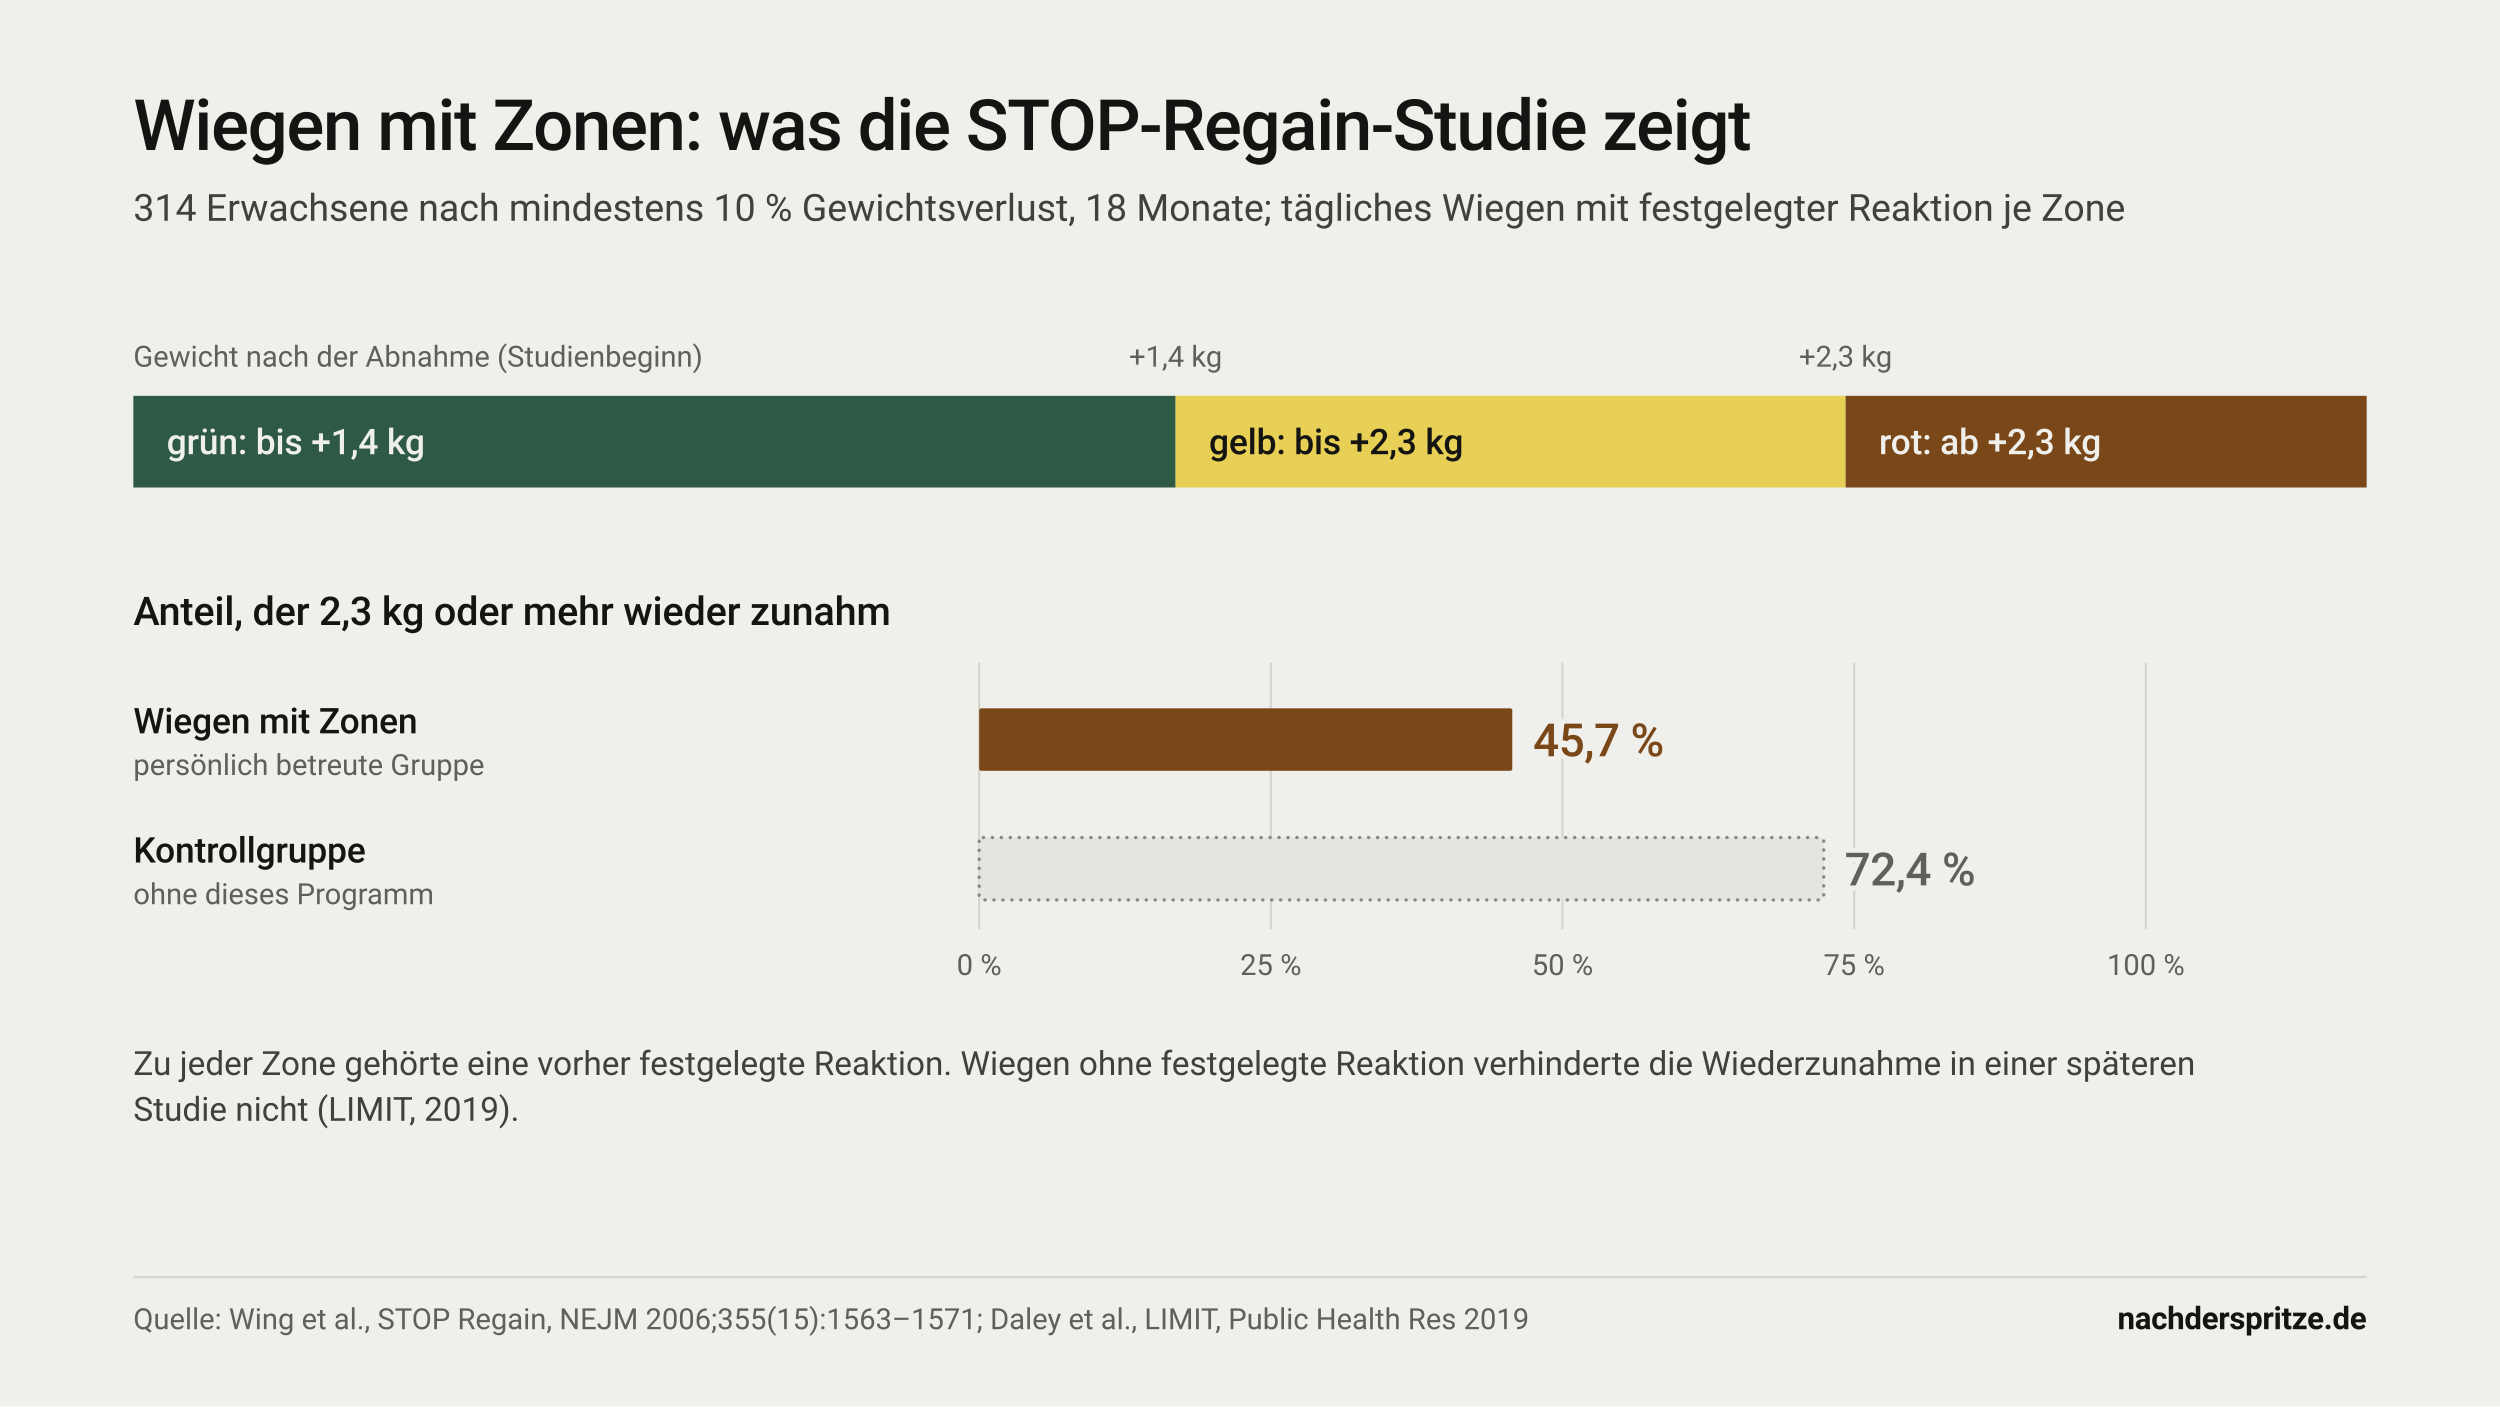
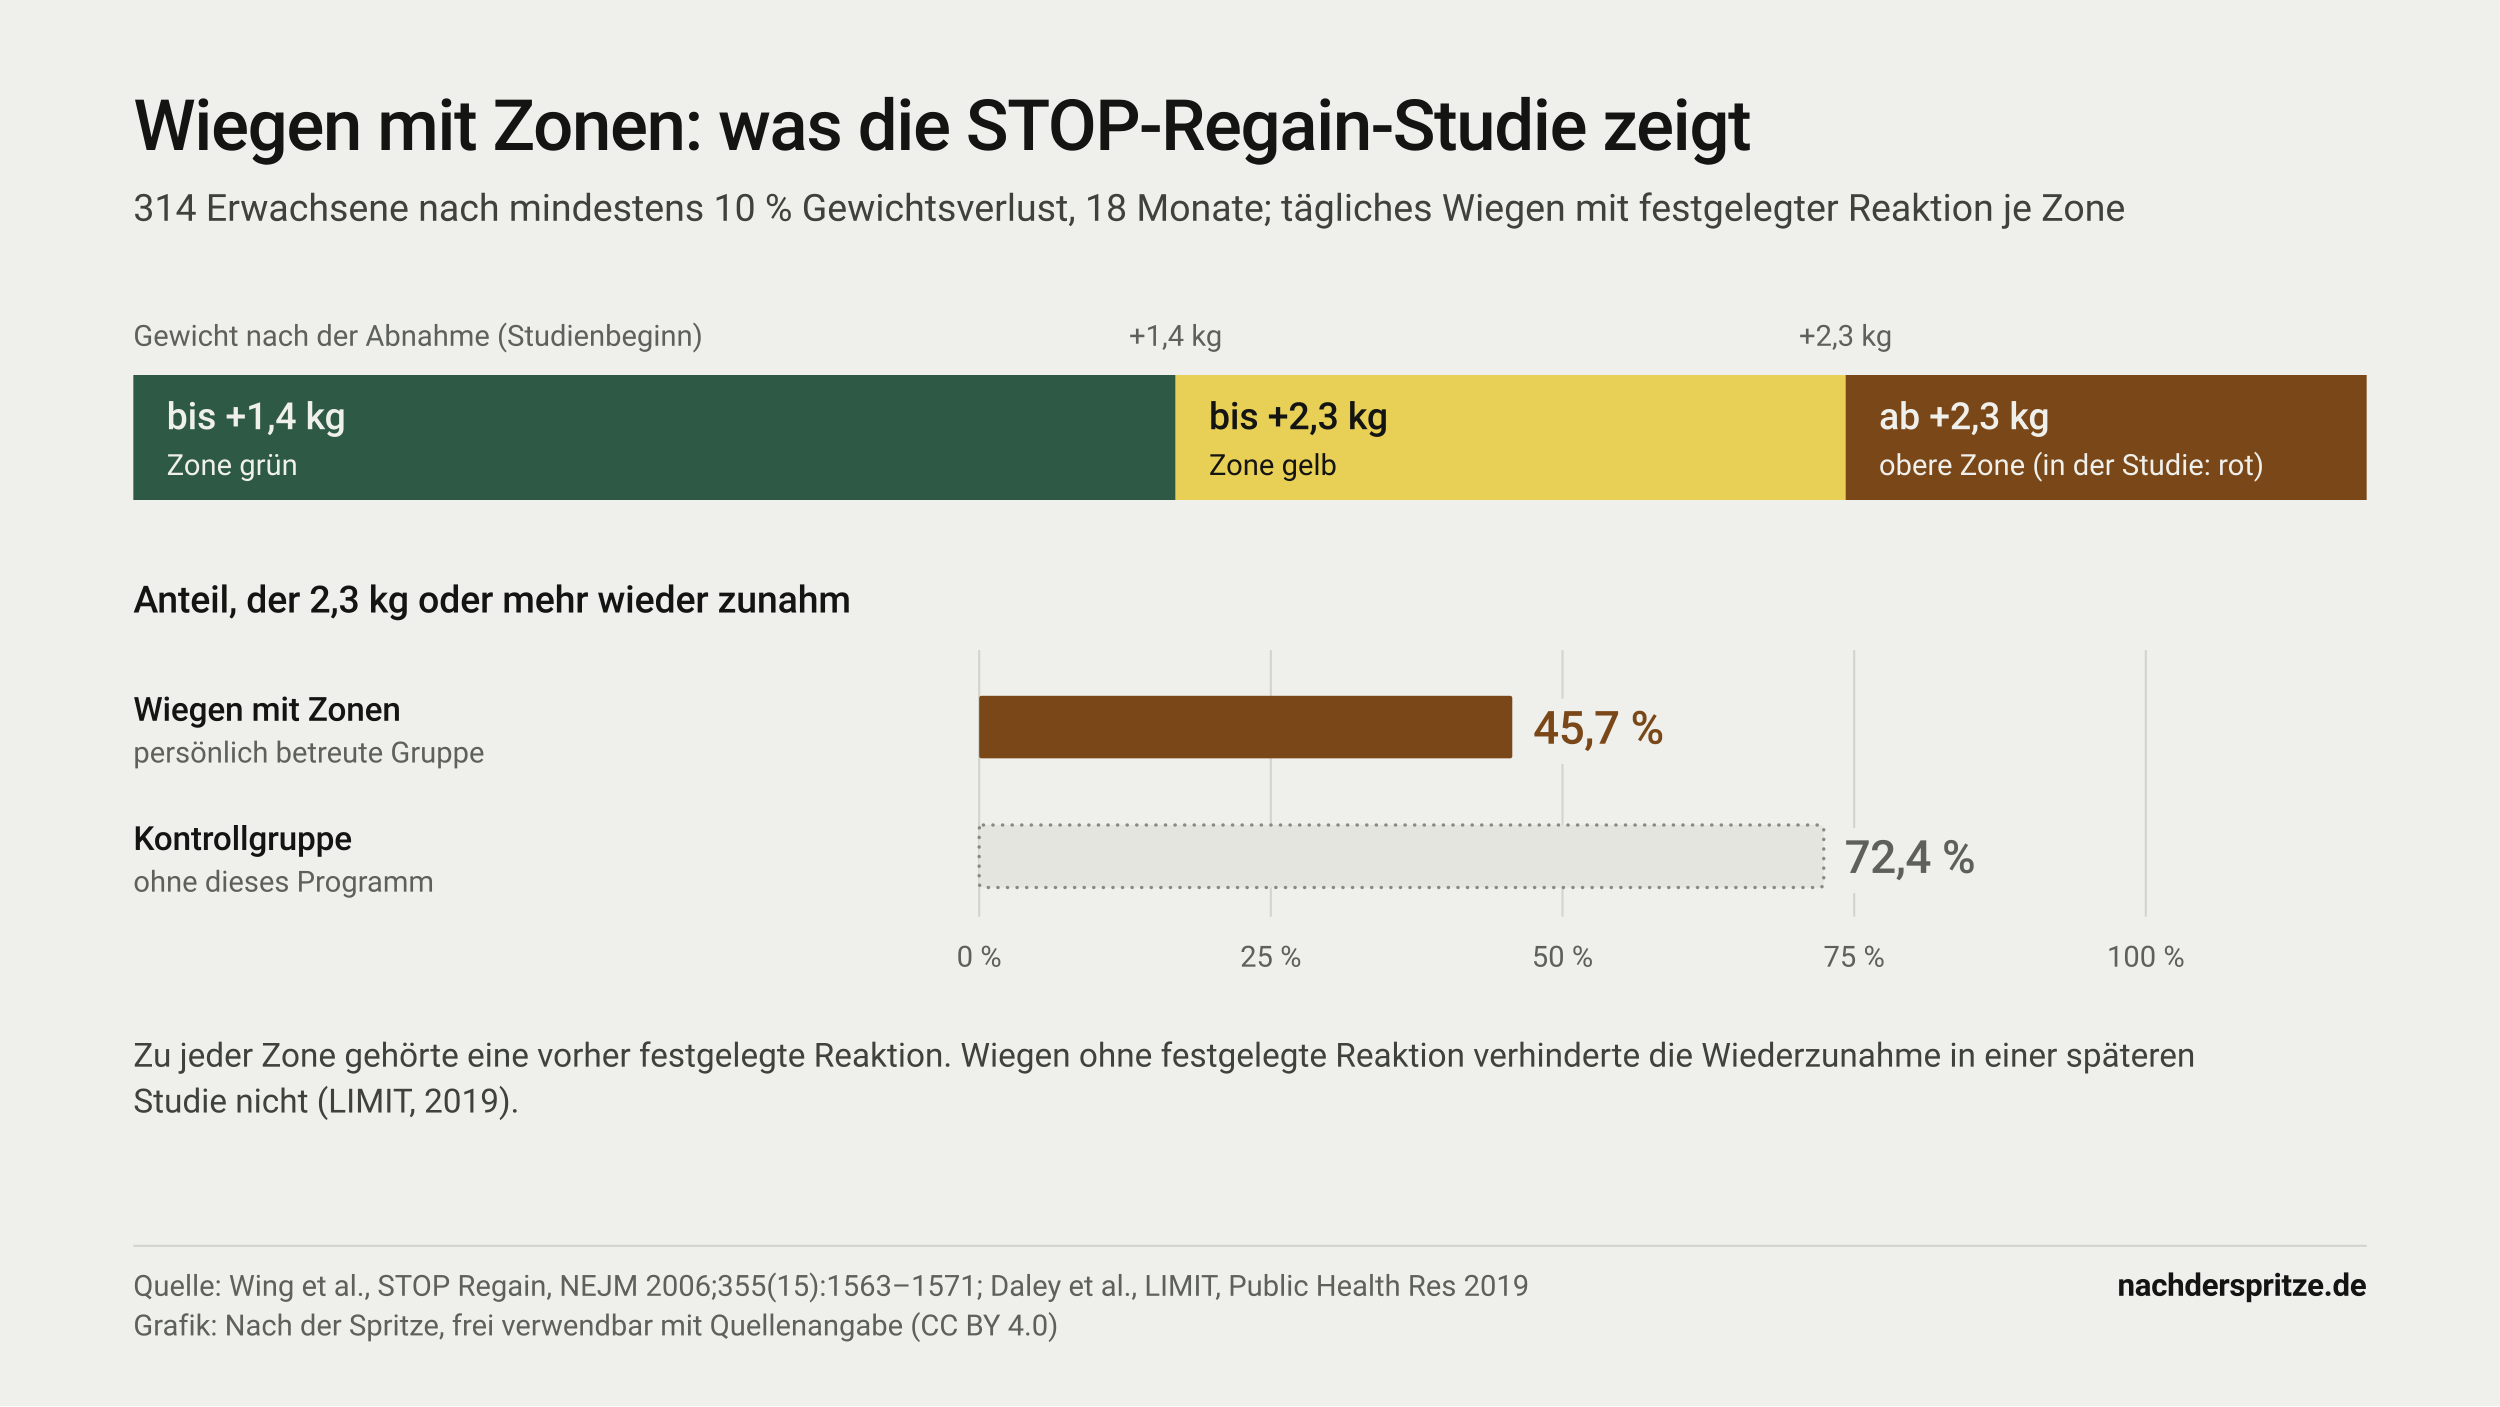
<svg xmlns="http://www.w3.org/2000/svg" width="1200" height="675" viewBox="0 0 1200 675" role="img" aria-labelledby="t d" font-family="'Mona Sans Variable', 'Mona Sans', system-ui, -apple-system, 'Segoe UI', Roboto, Helvetica, Arial, sans-serif">
  <rect width="1200" height="675" fill="#EFEFEB" />
  <text x="64" y="72" font-size="34" font-weight="540" fill="#141513" text-anchor="start" style="font-stretch:116%;letter-spacing:-0.02em" stroke="#EFEFEB" stroke-width="5" stroke-linejoin="round" paint-order="stroke">Wiegen mit Zonen: was die STOP-Regain-Studie zeigt</text>
  <text x="64" y="106" font-size="18" font-weight="420" fill="#3F413C" text-anchor="start" style="font-stretch:100%;letter-spacing:0em" stroke="#EFEFEB" stroke-width="5" stroke-linejoin="round" paint-order="stroke">314 Erwachsene nach mindestens 10 % Gewichtsverlust, 18 Monate; tägliches Wiegen mit festgelegter Reaktion je Zone</text>
-   <text x="64" y="176" font-size="14" font-weight="420" fill="#5E605A" text-anchor="start" style="font-stretch:100%;letter-spacing:0em" stroke="#EFEFEB" stroke-width="5" stroke-linejoin="round" paint-order="stroke">Gewicht nach der Abnahme (Studienbeginn)</text>
-   <text x="564.3" y="176" font-size="14" font-weight="440" fill="#5E605A" text-anchor="middle" style="font-stretch:100%;letter-spacing:0em;font-variant-numeric:tabular-nums" stroke="#EFEFEB" stroke-width="5" stroke-linejoin="round" paint-order="stroke">+1,4 kg</text>
-   <text x="885.9" y="176" font-size="14" font-weight="440" fill="#5E605A" text-anchor="middle" style="font-stretch:100%;letter-spacing:0em;font-variant-numeric:tabular-nums" stroke="#EFEFEB" stroke-width="5" stroke-linejoin="round" paint-order="stroke">+2,3 kg</text>
-   <rect class="mk" x="64" y="190" width="500.3" height="44" rx="0" fill="#2E5944" />
-   <rect class="mk" x="564.3" y="190" width="321.6" height="44" rx="0" fill="#E8CF55" />
-   <rect class="mk" x="885.9" y="190" width="250.1" height="44" rx="0" fill="#7A4718" />
-   <text x="80" y="218" font-size="17" font-weight="560" fill="#EFEFEB" text-anchor="start" style="font-stretch:108%;letter-spacing:-0.005em" class="in">grün: bis +1,4 kg</text>
-   <text x="580.3" y="218" font-size="17" font-weight="560" fill="#141513" text-anchor="start" style="font-stretch:108%;letter-spacing:-0.005em" class="in">gelb: bis +2,3 kg</text>
-   <text x="901.9" y="218" font-size="17" font-weight="560" fill="#EFEFEB" text-anchor="start" style="font-stretch:108%;letter-spacing:-0.005em" class="in">rot: ab +2,3 kg</text>
-   <text x="64" y="300" font-size="19" font-weight="560" fill="#141513" text-anchor="start" style="font-stretch:108%;letter-spacing:-0.005em" stroke="#EFEFEB" stroke-width="5" stroke-linejoin="round" paint-order="stroke">Anteil, der 2,3 kg oder mehr wieder zunahm</text>
-   <line x1="470" y1="318" x2="470" y2="446" stroke="#D3D4CD" stroke-width="1" />
-   <text x="470" y="468" font-size="14" font-weight="440" fill="#5E605A" text-anchor="middle" style="font-stretch:100%;letter-spacing:0em;font-variant-numeric:tabular-nums" stroke="#EFEFEB" stroke-width="5" stroke-linejoin="round" paint-order="stroke">0 %</text>
-   <line x1="610" y1="318" x2="610" y2="446" stroke="#D3D4CD" stroke-width="1" />
-   <text x="610" y="468" font-size="14" font-weight="440" fill="#5E605A" text-anchor="middle" style="font-stretch:100%;letter-spacing:0em;font-variant-numeric:tabular-nums" stroke="#EFEFEB" stroke-width="5" stroke-linejoin="round" paint-order="stroke">25 %</text>
-   <line x1="750" y1="318" x2="750" y2="446" stroke="#D3D4CD" stroke-width="1" />
-   <text x="750" y="468" font-size="14" font-weight="440" fill="#5E605A" text-anchor="middle" style="font-stretch:100%;letter-spacing:0em;font-variant-numeric:tabular-nums" stroke="#EFEFEB" stroke-width="5" stroke-linejoin="round" paint-order="stroke">50 %</text>
-   <line x1="890" y1="318" x2="890" y2="446" stroke="#D3D4CD" stroke-width="1" />
-   <text x="890" y="468" font-size="14" font-weight="440" fill="#5E605A" text-anchor="middle" style="font-stretch:100%;letter-spacing:0em;font-variant-numeric:tabular-nums" stroke="#EFEFEB" stroke-width="5" stroke-linejoin="round" paint-order="stroke">75 %</text>
-   <line x1="1030" y1="318" x2="1030" y2="446" stroke="#D3D4CD" stroke-width="1" />
-   <text x="1030" y="468" font-size="14" font-weight="440" fill="#5E605A" text-anchor="middle" style="font-stretch:100%;letter-spacing:0em;font-variant-numeric:tabular-nums" stroke="#EFEFEB" stroke-width="5" stroke-linejoin="round" paint-order="stroke">100 %</text>
-   <text x="64" y="352" font-size="17" font-weight="560" fill="#141513" text-anchor="start" style="font-stretch:108%;letter-spacing:-0.005em" stroke="#EFEFEB" stroke-width="5" stroke-linejoin="round" paint-order="stroke">Wiegen mit Zonen</text>
-   <text x="64" y="372" font-size="14" font-weight="420" fill="#5E605A" text-anchor="start" style="font-stretch:100%;letter-spacing:0em" stroke="#EFEFEB" stroke-width="5" stroke-linejoin="round" paint-order="stroke">persönlich betreute Gruppe</text>
-   <rect class="mk" x="470" y="340" width="255.9" height="30" rx="1" fill="#7A4718" />
-   <text x="735.9" y="363" font-size="22" font-weight="560" fill="#7A4718" text-anchor="start" style="font-stretch:118%;letter-spacing:-0.01em" stroke="#EFEFEB" stroke-width="5" stroke-linejoin="round" paint-order="stroke">45,7 %</text>
-   <text x="64" y="414" font-size="17" font-weight="560" fill="#141513" text-anchor="start" style="font-stretch:108%;letter-spacing:-0.005em" stroke="#EFEFEB" stroke-width="5" stroke-linejoin="round" paint-order="stroke">Kontrollgruppe</text>
-   <text x="64" y="434" font-size="14" font-weight="420" fill="#5E605A" text-anchor="start" style="font-stretch:100%;letter-spacing:0em" stroke="#EFEFEB" stroke-width="5" stroke-linejoin="round" paint-order="stroke">ohne dieses Programm</text>
-   <rect class="mk" x="470" y="402" width="405.4" height="30" rx="2" fill="#E5E5DF" stroke="#878982" stroke-width="1.6" stroke-dasharray="0.1 4.2" stroke-linecap="round" />
-   <text x="885.4" y="425" font-size="22" font-weight="560" fill="#5E605A" text-anchor="start" style="font-stretch:118%;letter-spacing:-0.01em" stroke="#EFEFEB" stroke-width="5" stroke-linejoin="round" paint-order="stroke">72,4 %</text>
-   <text x="64" y="516" font-size="16" font-weight="420" fill="#3F413C" text-anchor="start" style="font-stretch:100%;letter-spacing:0em" stroke="#EFEFEB" stroke-width="5" stroke-linejoin="round" paint-order="stroke">Zu jeder Zone gehörte eine vorher festgelegte Reaktion. Wiegen ohne festgelegte Reaktion verhinderte die Wiederzunahme in einer späteren</text>
-   <text x="64" y="538" font-size="16" font-weight="420" fill="#3F413C" text-anchor="start" style="font-stretch:100%;letter-spacing:0em" stroke="#EFEFEB" stroke-width="5" stroke-linejoin="round" paint-order="stroke">Studie nicht (LIMIT, 2019).</text>
-   <line x1="64" y1="613" x2="1136" y2="613" stroke="#D3D4CD" stroke-width="1" />
-   <text x="64" y="638" font-size="14" font-weight="420" fill="#5E605A" text-anchor="start" style="font-stretch:100%;letter-spacing:0em" stroke="#EFEFEB" stroke-width="5" stroke-linejoin="round" paint-order="stroke">Quelle: Wing et al., STOP Regain, NEJM 2006;355(15):1563–1571; Daley et al., LIMIT, Public Health Res 2019</text>
-   <text x="1136" y="638" font-size="15" font-weight="600" fill="#141513" text-anchor="end" style="font-stretch:125%;letter-spacing:-0.01em" stroke="#EFEFEB" stroke-width="5" stroke-linejoin="round" paint-order="stroke">nachderspritze.de</text>
+   <text x="64" y="166" font-size="14" font-weight="420" fill="#5E605A" text-anchor="start" style="font-stretch:100%;letter-spacing:0em" stroke="#EFEFEB" stroke-width="5" stroke-linejoin="round" paint-order="stroke">Gewicht nach der Abnahme (Studienbeginn)</text>
+   <text x="564.3" y="166" font-size="14" font-weight="440" fill="#5E605A" text-anchor="middle" style="font-stretch:100%;letter-spacing:0em" stroke="#EFEFEB" stroke-width="5" stroke-linejoin="round" paint-order="stroke">+1,4 kg</text>
+   <text x="885.9" y="166" font-size="14" font-weight="440" fill="#5E605A" text-anchor="middle" style="font-stretch:100%;letter-spacing:0em" stroke="#EFEFEB" stroke-width="5" stroke-linejoin="round" paint-order="stroke">+2,3 kg</text>
+   <rect class="mk" x="64" y="180" width="500.3" height="60" rx="0" fill="#2E5944" />
+   <rect class="mk" x="564.3" y="180" width="321.6" height="60" rx="0" fill="#E8CF55" />
+   <rect class="mk" x="885.9" y="180" width="250.1" height="60" rx="0" fill="#7A4718" />
+   <text x="80" y="206" font-size="18" font-weight="560" fill="#EFEFEB" text-anchor="start" style="font-stretch:108%;letter-spacing:-0.005em" class="in">bis +1,4 kg</text>
+   <text x="80" y="228" font-size="14" font-weight="420" fill="#EFEFEB" text-anchor="start" style="font-stretch:100%;letter-spacing:0em" class="in">Zone grün</text>
+   <text x="580.3" y="206" font-size="18" font-weight="560" fill="#141513" text-anchor="start" style="font-stretch:108%;letter-spacing:-0.005em" class="in">bis +2,3 kg</text>
+   <text x="580.3" y="228" font-size="14" font-weight="420" fill="#141513" text-anchor="start" style="font-stretch:100%;letter-spacing:0em" class="in">Zone gelb</text>
+   <text x="901.9" y="206" font-size="18" font-weight="560" fill="#EFEFEB" text-anchor="start" style="font-stretch:108%;letter-spacing:-0.005em" class="in">ab +2,3 kg</text>
+   <text x="901.9" y="228" font-size="14" font-weight="420" fill="#EFEFEB" text-anchor="start" style="font-stretch:100%;letter-spacing:0em" class="in">obere Zone (in der Studie: rot)</text>
+   <text x="64" y="294" font-size="18" font-weight="560" fill="#141513" text-anchor="start" style="font-stretch:108%;letter-spacing:-0.005em" stroke="#EFEFEB" stroke-width="5" stroke-linejoin="round" paint-order="stroke">Anteil, der 2,3 kg oder mehr wieder zunahm</text>
+   <line class="g" x1="470" y1="312" x2="470" y2="440" stroke="#D3D4CD" stroke-width="1" />
+   <text x="470" y="464" font-size="14" font-weight="440" fill="#5E605A" text-anchor="middle" style="font-stretch:100%;letter-spacing:0em" stroke="#EFEFEB" stroke-width="5" stroke-linejoin="round" paint-order="stroke">0 %</text>
+   <line class="g" x1="610" y1="312" x2="610" y2="440" stroke="#D3D4CD" stroke-width="1" />
+   <text x="610" y="464" font-size="14" font-weight="440" fill="#5E605A" text-anchor="middle" style="font-stretch:100%;letter-spacing:0em" stroke="#EFEFEB" stroke-width="5" stroke-linejoin="round" paint-order="stroke">25 %</text>
+   <line class="g" x1="750" y1="312" x2="750" y2="335.4" stroke="#D3D4CD" stroke-width="1" />
+   <line class="g" x1="750" y1="366.7" x2="750" y2="440" stroke="#D3D4CD" stroke-width="1" />
+   <text x="750" y="464" font-size="14" font-weight="440" fill="#5E605A" text-anchor="middle" style="font-stretch:100%;letter-spacing:0em" stroke="#EFEFEB" stroke-width="5" stroke-linejoin="round" paint-order="stroke">50 %</text>
+   <line class="g" x1="890" y1="312" x2="890" y2="397.4" stroke="#D3D4CD" stroke-width="1" />
+   <line class="g" x1="890" y1="428.7" x2="890" y2="440" stroke="#D3D4CD" stroke-width="1" />
+   <text x="890" y="464" font-size="14" font-weight="440" fill="#5E605A" text-anchor="middle" style="font-stretch:100%;letter-spacing:0em" stroke="#EFEFEB" stroke-width="5" stroke-linejoin="round" paint-order="stroke">75 %</text>
+   <line class="g" x1="1030" y1="312" x2="1030" y2="440" stroke="#D3D4CD" stroke-width="1" />
+   <text x="1030" y="464" font-size="14" font-weight="440" fill="#5E605A" text-anchor="middle" style="font-stretch:100%;letter-spacing:0em" stroke="#EFEFEB" stroke-width="5" stroke-linejoin="round" paint-order="stroke">100 %</text>
+   <text x="64" y="346" font-size="16" font-weight="560" fill="#141513" text-anchor="start" style="font-stretch:108%;letter-spacing:-0.005em" stroke="#EFEFEB" stroke-width="5" stroke-linejoin="round" paint-order="stroke">Wiegen mit Zonen</text>
+   <text x="64" y="366" font-size="14" font-weight="420" fill="#5E605A" text-anchor="start" style="font-stretch:100%;letter-spacing:0em" stroke="#EFEFEB" stroke-width="5" stroke-linejoin="round" paint-order="stroke">persönlich betreute Gruppe</text>
+   <rect class="mk" x="470" y="334" width="255.9" height="30" rx="1" fill="#7A4718" />
+   <text x="735.9" y="357" font-size="22" font-weight="560" fill="#7A4718" text-anchor="start" style="font-stretch:118%;letter-spacing:-0.01em" stroke="#EFEFEB" stroke-width="5" stroke-linejoin="round" paint-order="stroke">45,7 %</text>
+   <text x="64" y="408" font-size="16" font-weight="560" fill="#141513" text-anchor="start" style="font-stretch:108%;letter-spacing:-0.005em" stroke="#EFEFEB" stroke-width="5" stroke-linejoin="round" paint-order="stroke">Kontrollgruppe</text>
+   <text x="64" y="428" font-size="14" font-weight="420" fill="#5E605A" text-anchor="start" style="font-stretch:100%;letter-spacing:0em" stroke="#EFEFEB" stroke-width="5" stroke-linejoin="round" paint-order="stroke">ohne dieses Programm</text>
+   <rect class="mk" x="470" y="396" width="405.4" height="30" rx="2" fill="#E5E5DF" stroke="#878982" stroke-width="1.6" stroke-dasharray="0.1 4.5" stroke-linecap="round" />
+   <text x="885.4" y="419" font-size="22" font-weight="560" fill="#5E605A" text-anchor="start" style="font-stretch:118%;letter-spacing:-0.01em" stroke="#EFEFEB" stroke-width="5" stroke-linejoin="round" paint-order="stroke">72,4 %</text>
+   <text x="64" y="512" font-size="16" font-weight="420" fill="#3F413C" text-anchor="start" style="font-stretch:100%;letter-spacing:0em" stroke="#EFEFEB" stroke-width="5" stroke-linejoin="round" paint-order="stroke">Zu jeder Zone gehörte eine vorher festgelegte Reaktion. Wiegen ohne festgelegte Reaktion verhinderte die Wiederzunahme in einer späteren</text>
+   <text x="64" y="534" font-size="16" font-weight="420" fill="#3F413C" text-anchor="start" style="font-stretch:100%;letter-spacing:0em" stroke="#EFEFEB" stroke-width="5" stroke-linejoin="round" paint-order="stroke">Studie nicht (LIMIT, 2019).</text>
+   <line class="fy" x1="64" y1="598" x2="1136" y2="598" stroke="#D3D4CD" stroke-width="1" />
+   <text x="64" y="622" font-size="14" font-weight="420" fill="#5E605A" text-anchor="start" style="font-stretch:100%;letter-spacing:0em" stroke="#EFEFEB" stroke-width="5" stroke-linejoin="round" paint-order="stroke" class="ft">Quelle: Wing et al., STOP Regain, NEJM 2006;355(15):1563–1571; Daley et al., LIMIT, Public Health Res 2019</text>
+   <text x="64" y="641" font-size="14" font-weight="420" fill="#5E605A" text-anchor="start" style="font-stretch:100%;letter-spacing:0em" stroke="#EFEFEB" stroke-width="5" stroke-linejoin="round" paint-order="stroke" class="ft">Grafik: Nach der Spritze, frei verwendbar mit Quellenangabe (CC BY 4.0)</text>
+   <text x="1136" y="622" font-size="15" font-weight="600" fill="#141513" text-anchor="end" style="font-stretch:125%;letter-spacing:-0.01em" stroke="#EFEFEB" stroke-width="5" stroke-linejoin="round" paint-order="stroke" class="ft">nachderspritze.de</text>
</svg>
